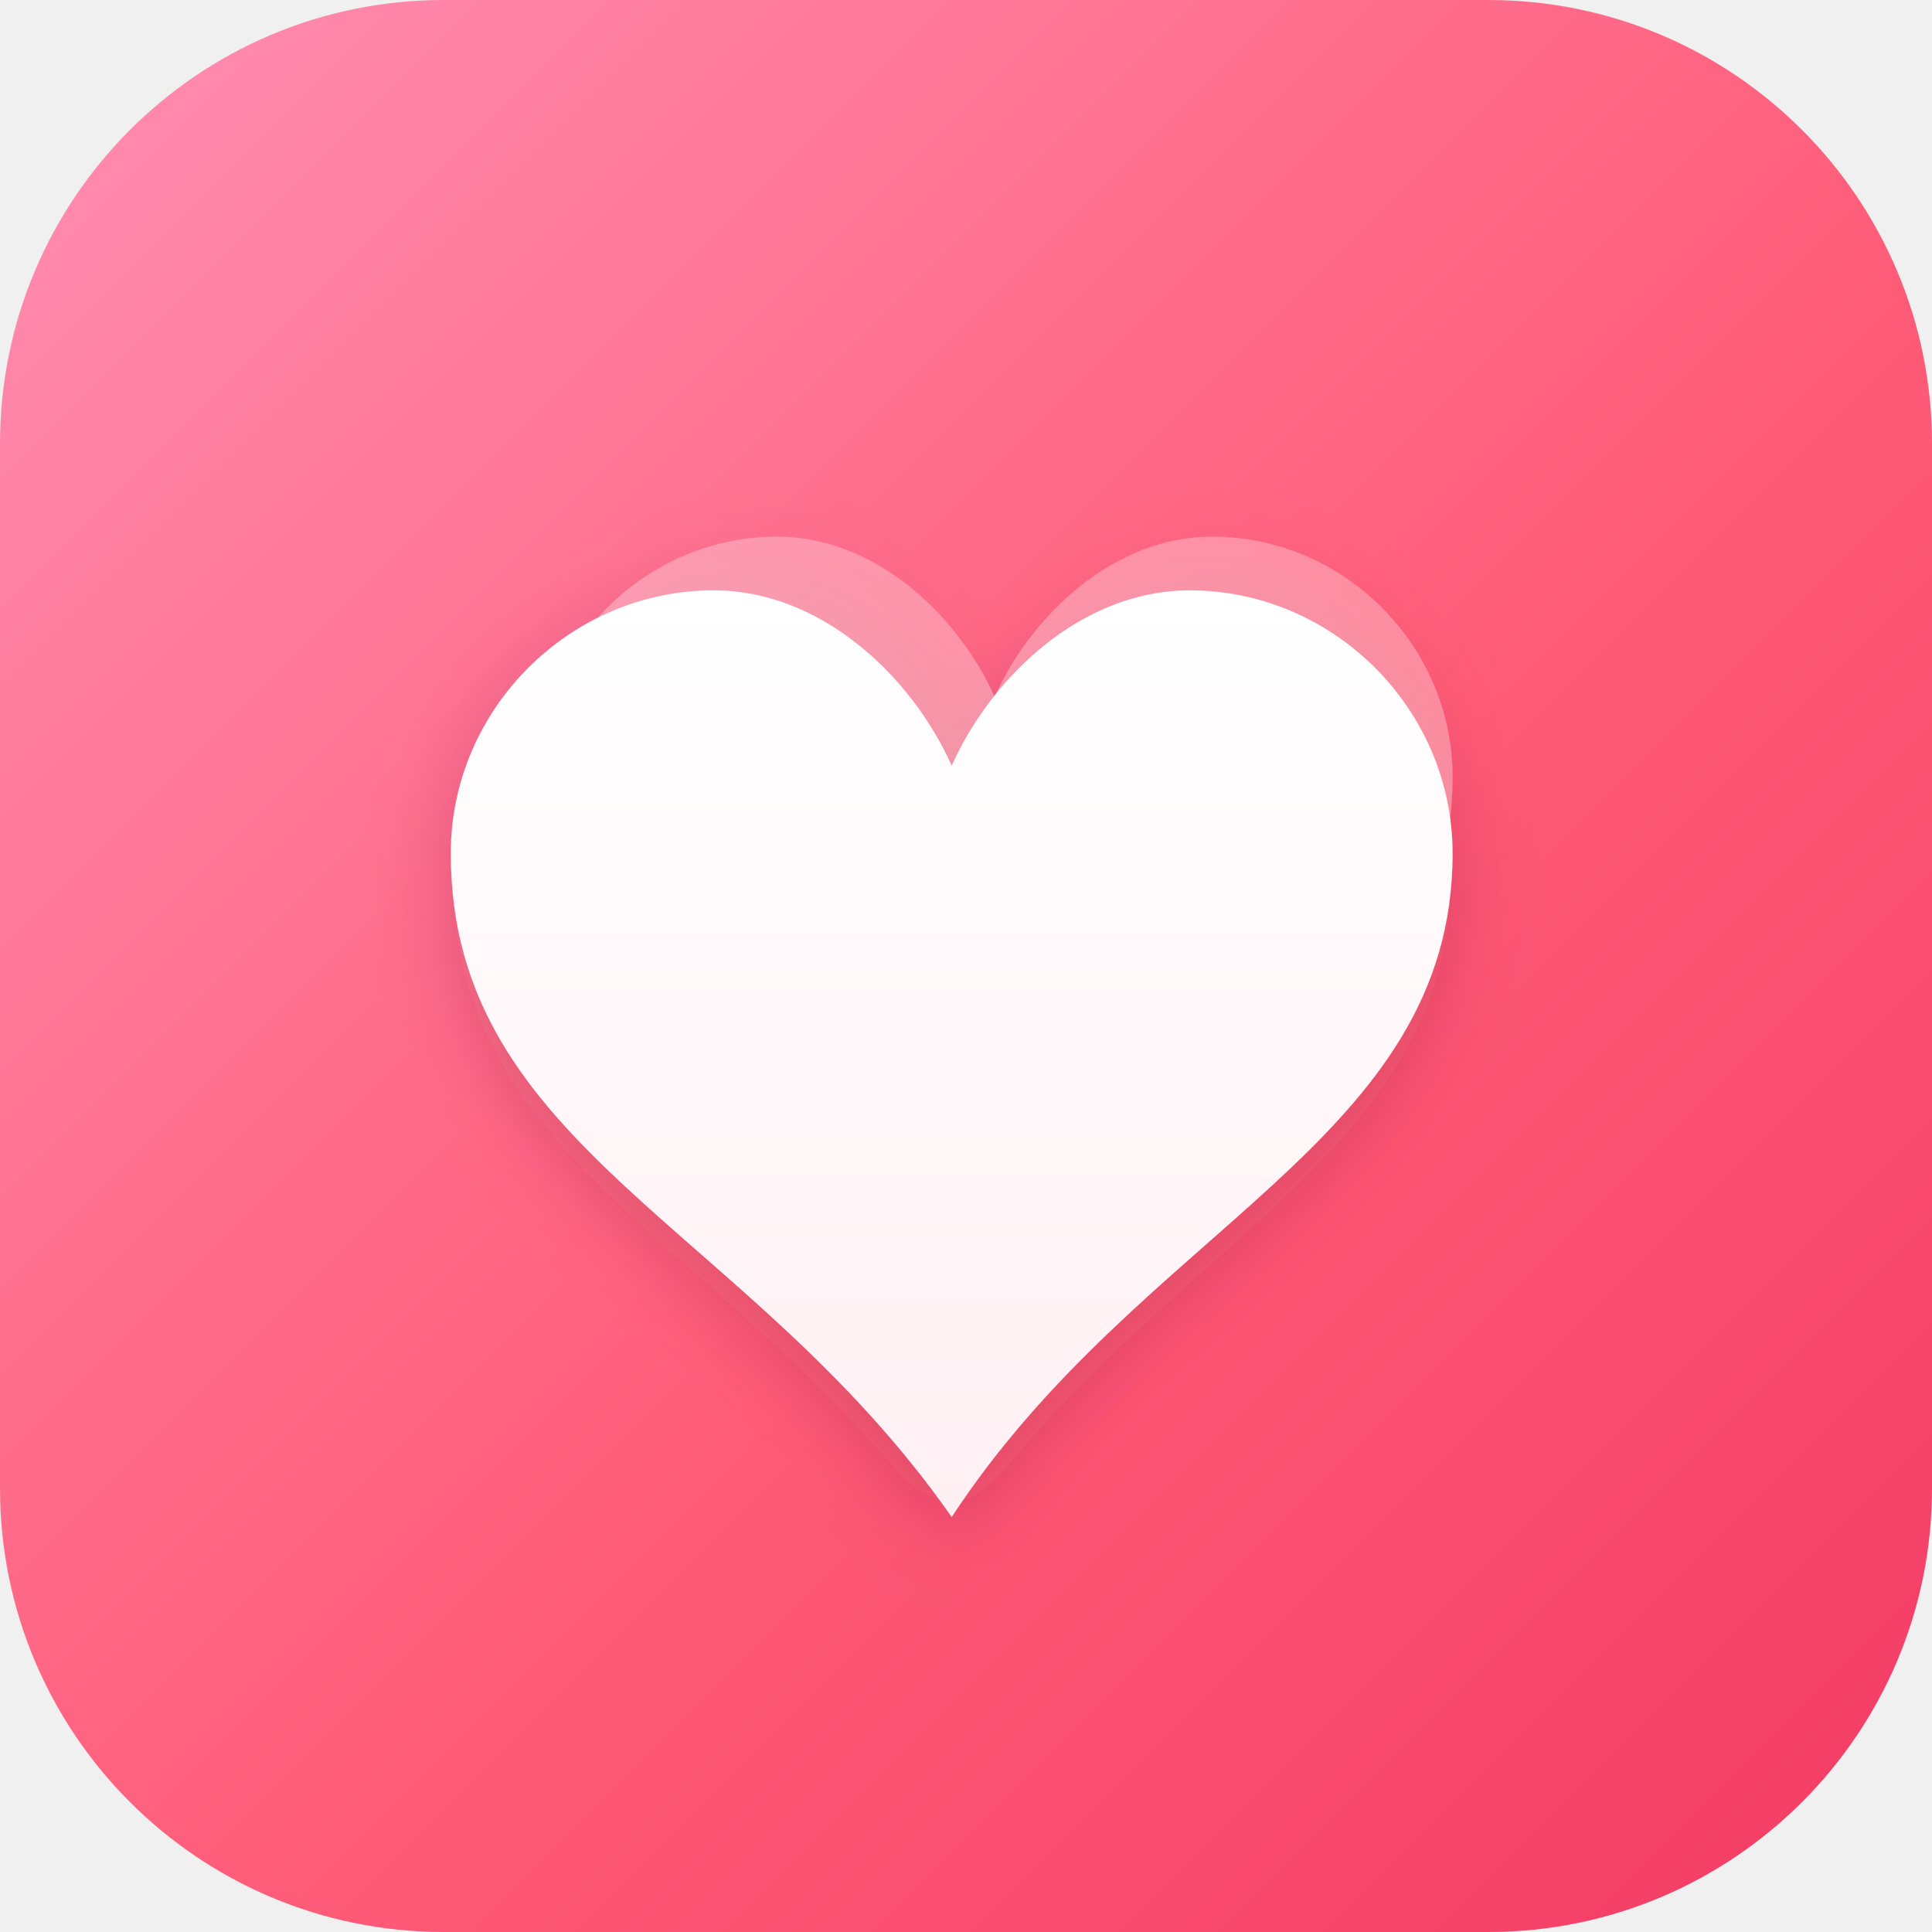
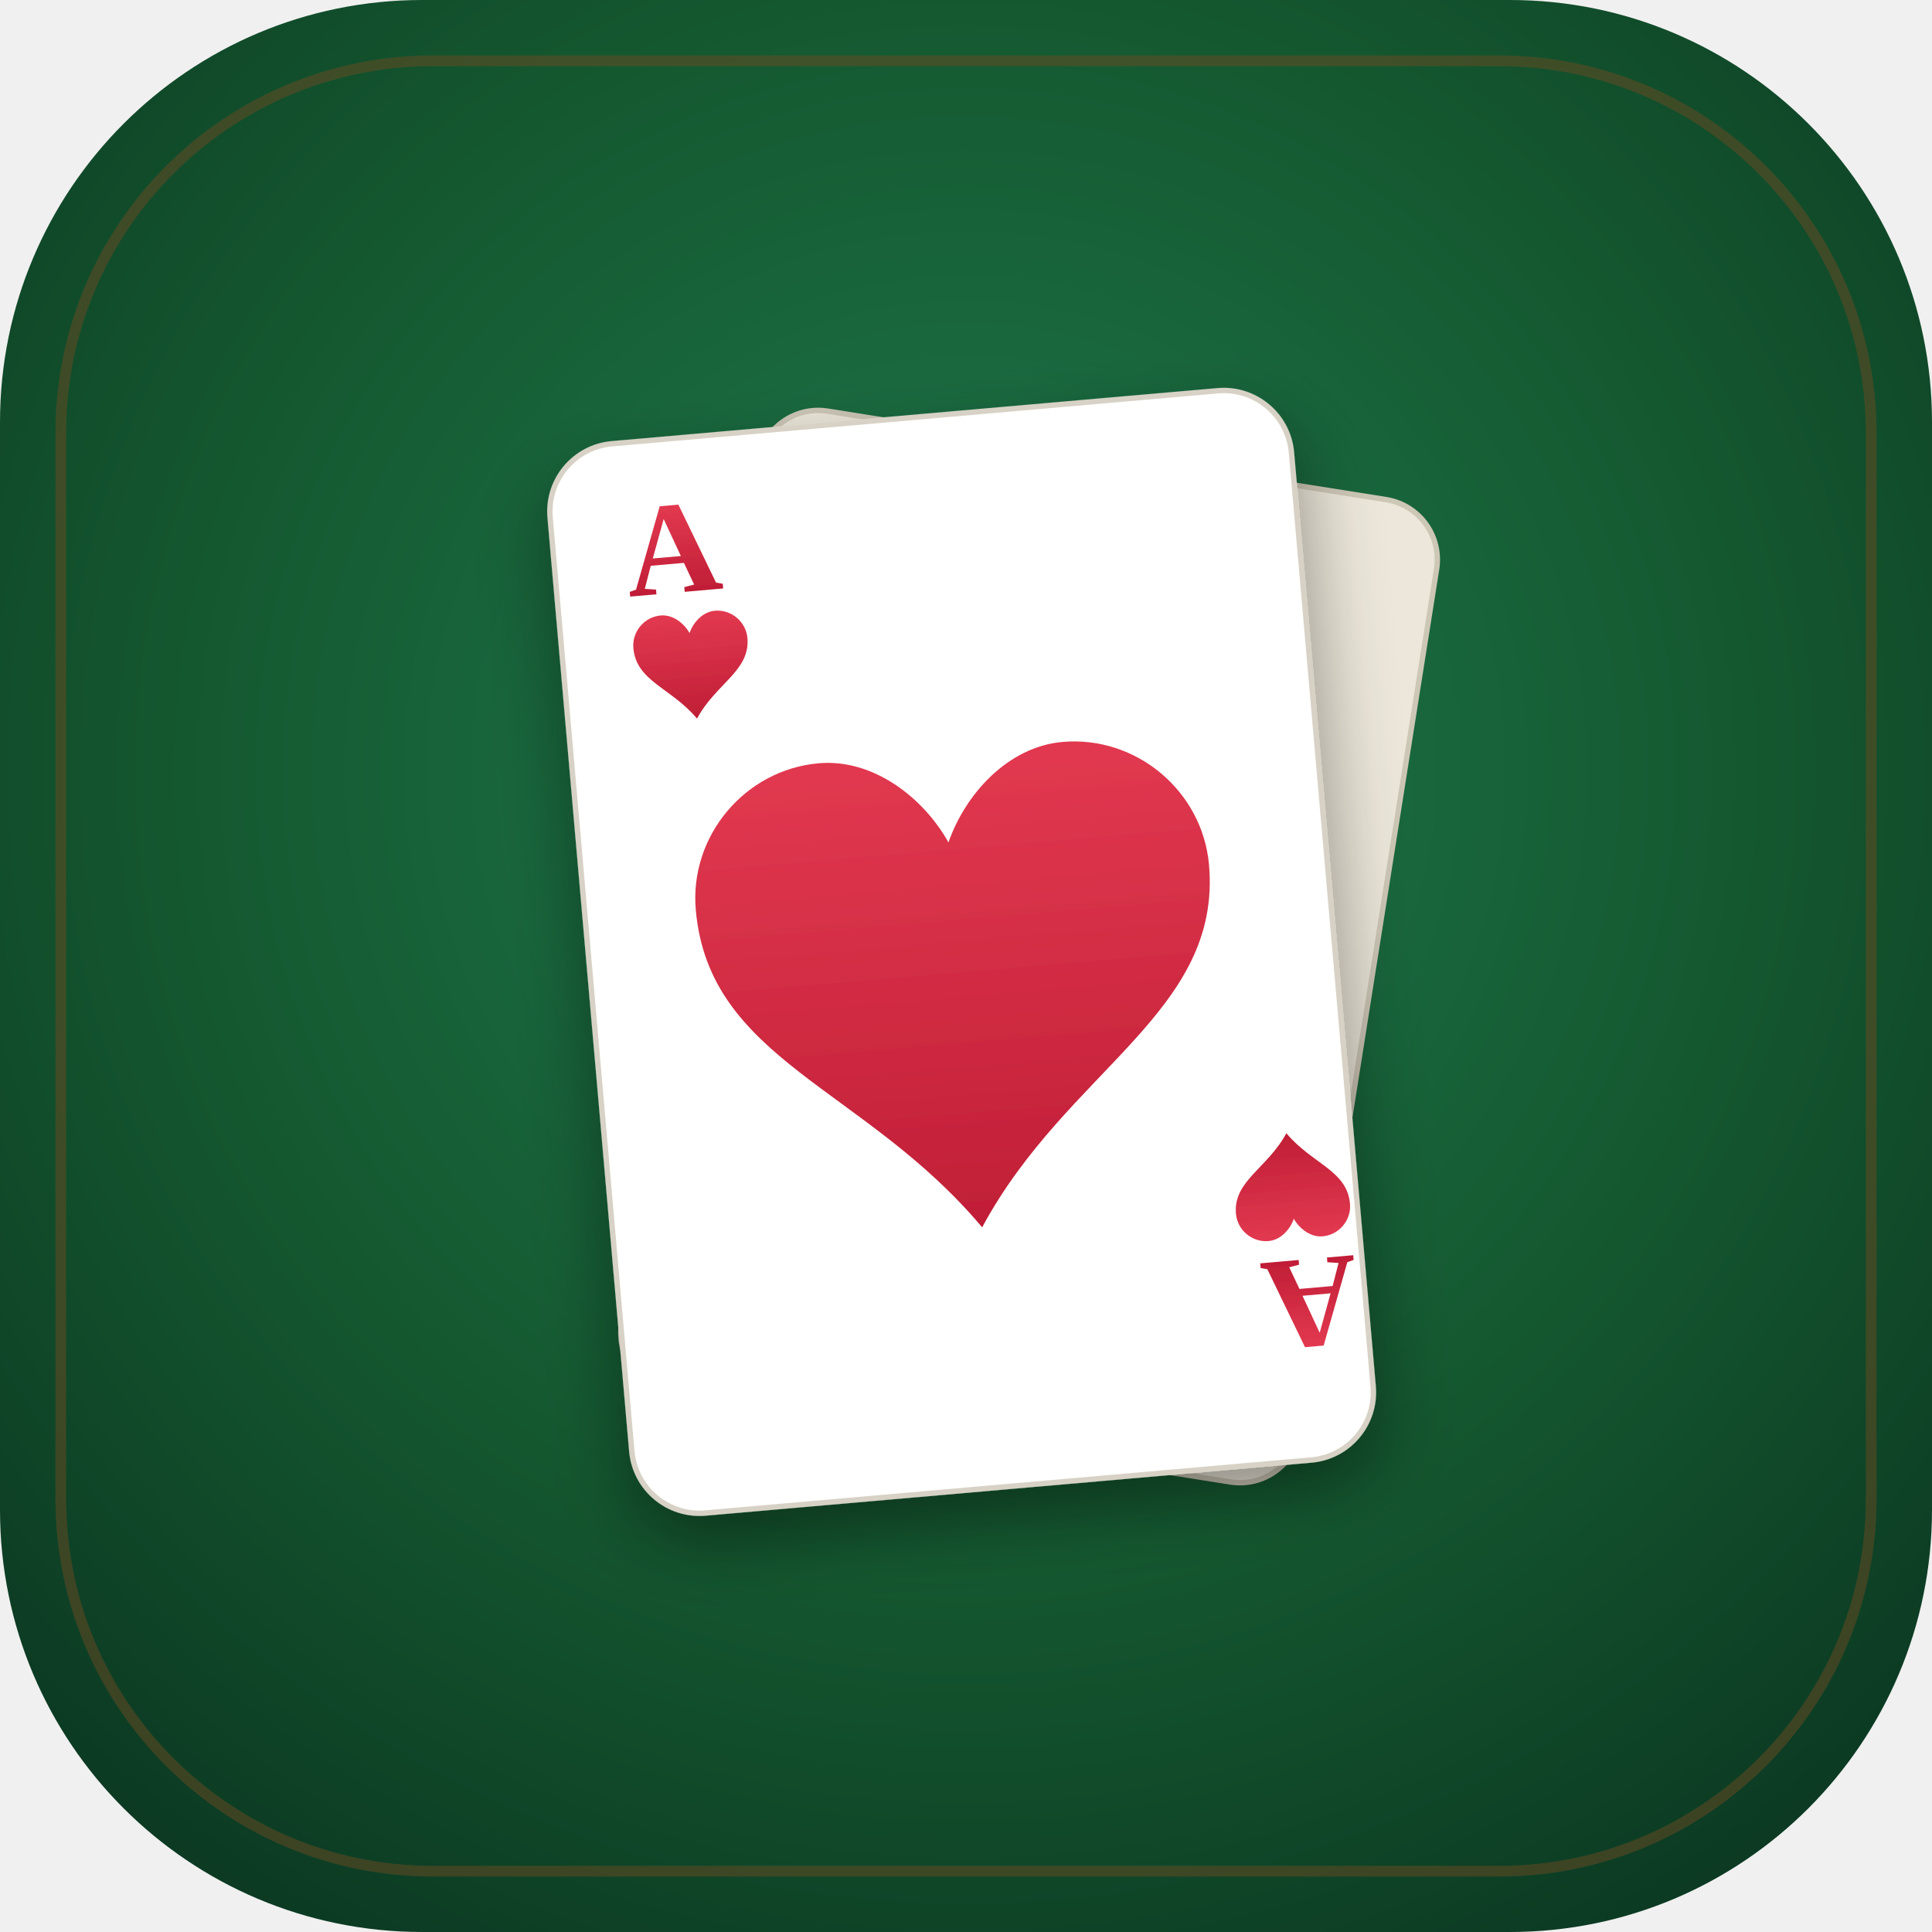
- <svg xmlns="http://www.w3.org/2000/svg" viewBox="0 0 1080 1080" width="1080" height="1080" role="img" aria-label="PYAAR icon">
+ <svg xmlns="http://www.w3.org/2000/svg" viewBox="0 0 1080 1080" width="1080" height="1080" role="img" aria-label="PYAAR — the love card game">
  <defs>
-     <linearGradient id="bg" x1="0" y1="0" x2="1" y2="1">
-       <stop offset="0%" stop-color="#ff8fb4" />
-       <stop offset="55%" stop-color="#ff5d79" />
-       <stop offset="100%" stop-color="#f23a63" />
+     <radialGradient id="felt" cx="50%" cy="40%" r="75%">
+       <stop offset="0%" stop-color="#1f7a4d" />
+       <stop offset="55%" stop-color="#14572f" />
+       <stop offset="100%" stop-color="#0a3320" />
+     </radialGradient>
+     <linearGradient id="red" x1="0" y1="0" x2="0" y2="1">
+       <stop offset="0%" stop-color="#e23950" />
+       <stop offset="100%" stop-color="#c01e36" />
    </linearGradient>
-     <linearGradient id="heart" x1="0" y1="0" x2="0" y2="1">
-       <stop offset="0%" stop-color="#ffffff" />
-       <stop offset="100%" stop-color="#fff0f4" />
-     </linearGradient>
-     <filter id="sh" x="-30%" y="-30%" width="160%" height="160%">
-       <feDropShadow dx="0" dy="14" stdDeviation="22" flood-color="#8e1437" flood-opacity="0.28" />
+     <filter id="cardsh" x="-30%" y="-30%" width="160%" height="160%">
+       <feDropShadow dx="0" dy="16" stdDeviation="20" flood-color="#000" flood-opacity="0.4" />
    </filter>
  </defs>
-   <rect x="0" y="0" width="1080" height="1080" rx="248" fill="url(#bg)" />
-   <g filter="url(#sh)">
-     <path transform="translate(300,300) scale(16)" fill="#ffffff" opacity="0.28" d="M23.6 0c-3.4 0-6.3 2.7-7.6 5.6C14.7 2.7 11.8 0 8.4 0 3.8 0 0 3.8 0 8.4c0 9.4 9.5 11.9 16 21.2 6.1-9.3 16-12 16-21.2C32 3.8 28.2 0 23.6 0z" />
-     <path transform="translate(252,330) scale(17.5)" fill="url(#heart)" d="M23.6 0c-3.4 0-6.3 2.7-7.6 5.6C14.7 2.7 11.8 0 8.4 0 3.8 0 0 3.8 0 8.4c0 9.4 9.5 11.9 16 21.2 6.1-9.3 16-12 16-21.2C32 3.8 28.2 0 23.6 0z" />
+   <rect x="0" y="0" width="1080" height="1080" rx="236" fill="url(#felt)" />
+   <rect x="34" y="34" width="1012" height="1012" rx="208" fill="none" stroke="#6b4a22" stroke-width="6" opacity="0.5" />
+   <g transform="rotate(9 540 560)">
+     <rect x="378" y="246" width="384" height="556" rx="34" fill="#ece7da" stroke="#cdc7b6" stroke-width="3" />
+   </g>
+   <g transform="rotate(-5 540 560)" filter="url(#cardsh)">
+     <rect x="332" y="232" width="416" height="600" rx="38" fill="#ffffff" stroke="#d7d2c5" stroke-width="3" />
+     <text x="372" y="318" font-family="Georgia,'Times New Roman',serif" font-size="74" font-weight="700" fill="url(#red)">A</text>
+     <path transform="translate(372,330) scale(2.0)" fill="url(#red)" d="M23.6 0c-3.4 0-6.3 2.7-7.6 5.6C14.7 2.7 11.8 0 8.4 0 3.8 0 0 3.8 0 8.4c0 9.4 9.5 11.9 16 21.2 6.1-9.3 16-12 16-21.2C32 3.8 28.2 0 23.6 0z" />
+     <path transform="translate(394,420) scale(9.0)" fill="url(#red)" d="M23.6 0c-3.4 0-6.3 2.7-7.6 5.6C14.7 2.7 11.8 0 8.4 0 3.8 0 0 3.8 0 8.4c0 9.4 9.5 11.9 16 21.2 6.1-9.3 16-12 16-21.2C32 3.8 28.2 0 23.6 0z" />
+     <g transform="rotate(180 708 746)">
+       <text x="672" y="772" font-family="Georgia,'Times New Roman',serif" font-size="74" font-weight="700" fill="url(#red)">A</text>
+       <path transform="translate(672,784) scale(2.0)" fill="url(#red)" d="M23.6 0c-3.4 0-6.3 2.7-7.6 5.6C14.7 2.7 11.8 0 8.4 0 3.8 0 0 3.8 0 8.4c0 9.4 9.5 11.9 16 21.2 6.1-9.3 16-12 16-21.2C32 3.8 28.2 0 23.6 0z" />
+     </g>
  </g>
</svg>
